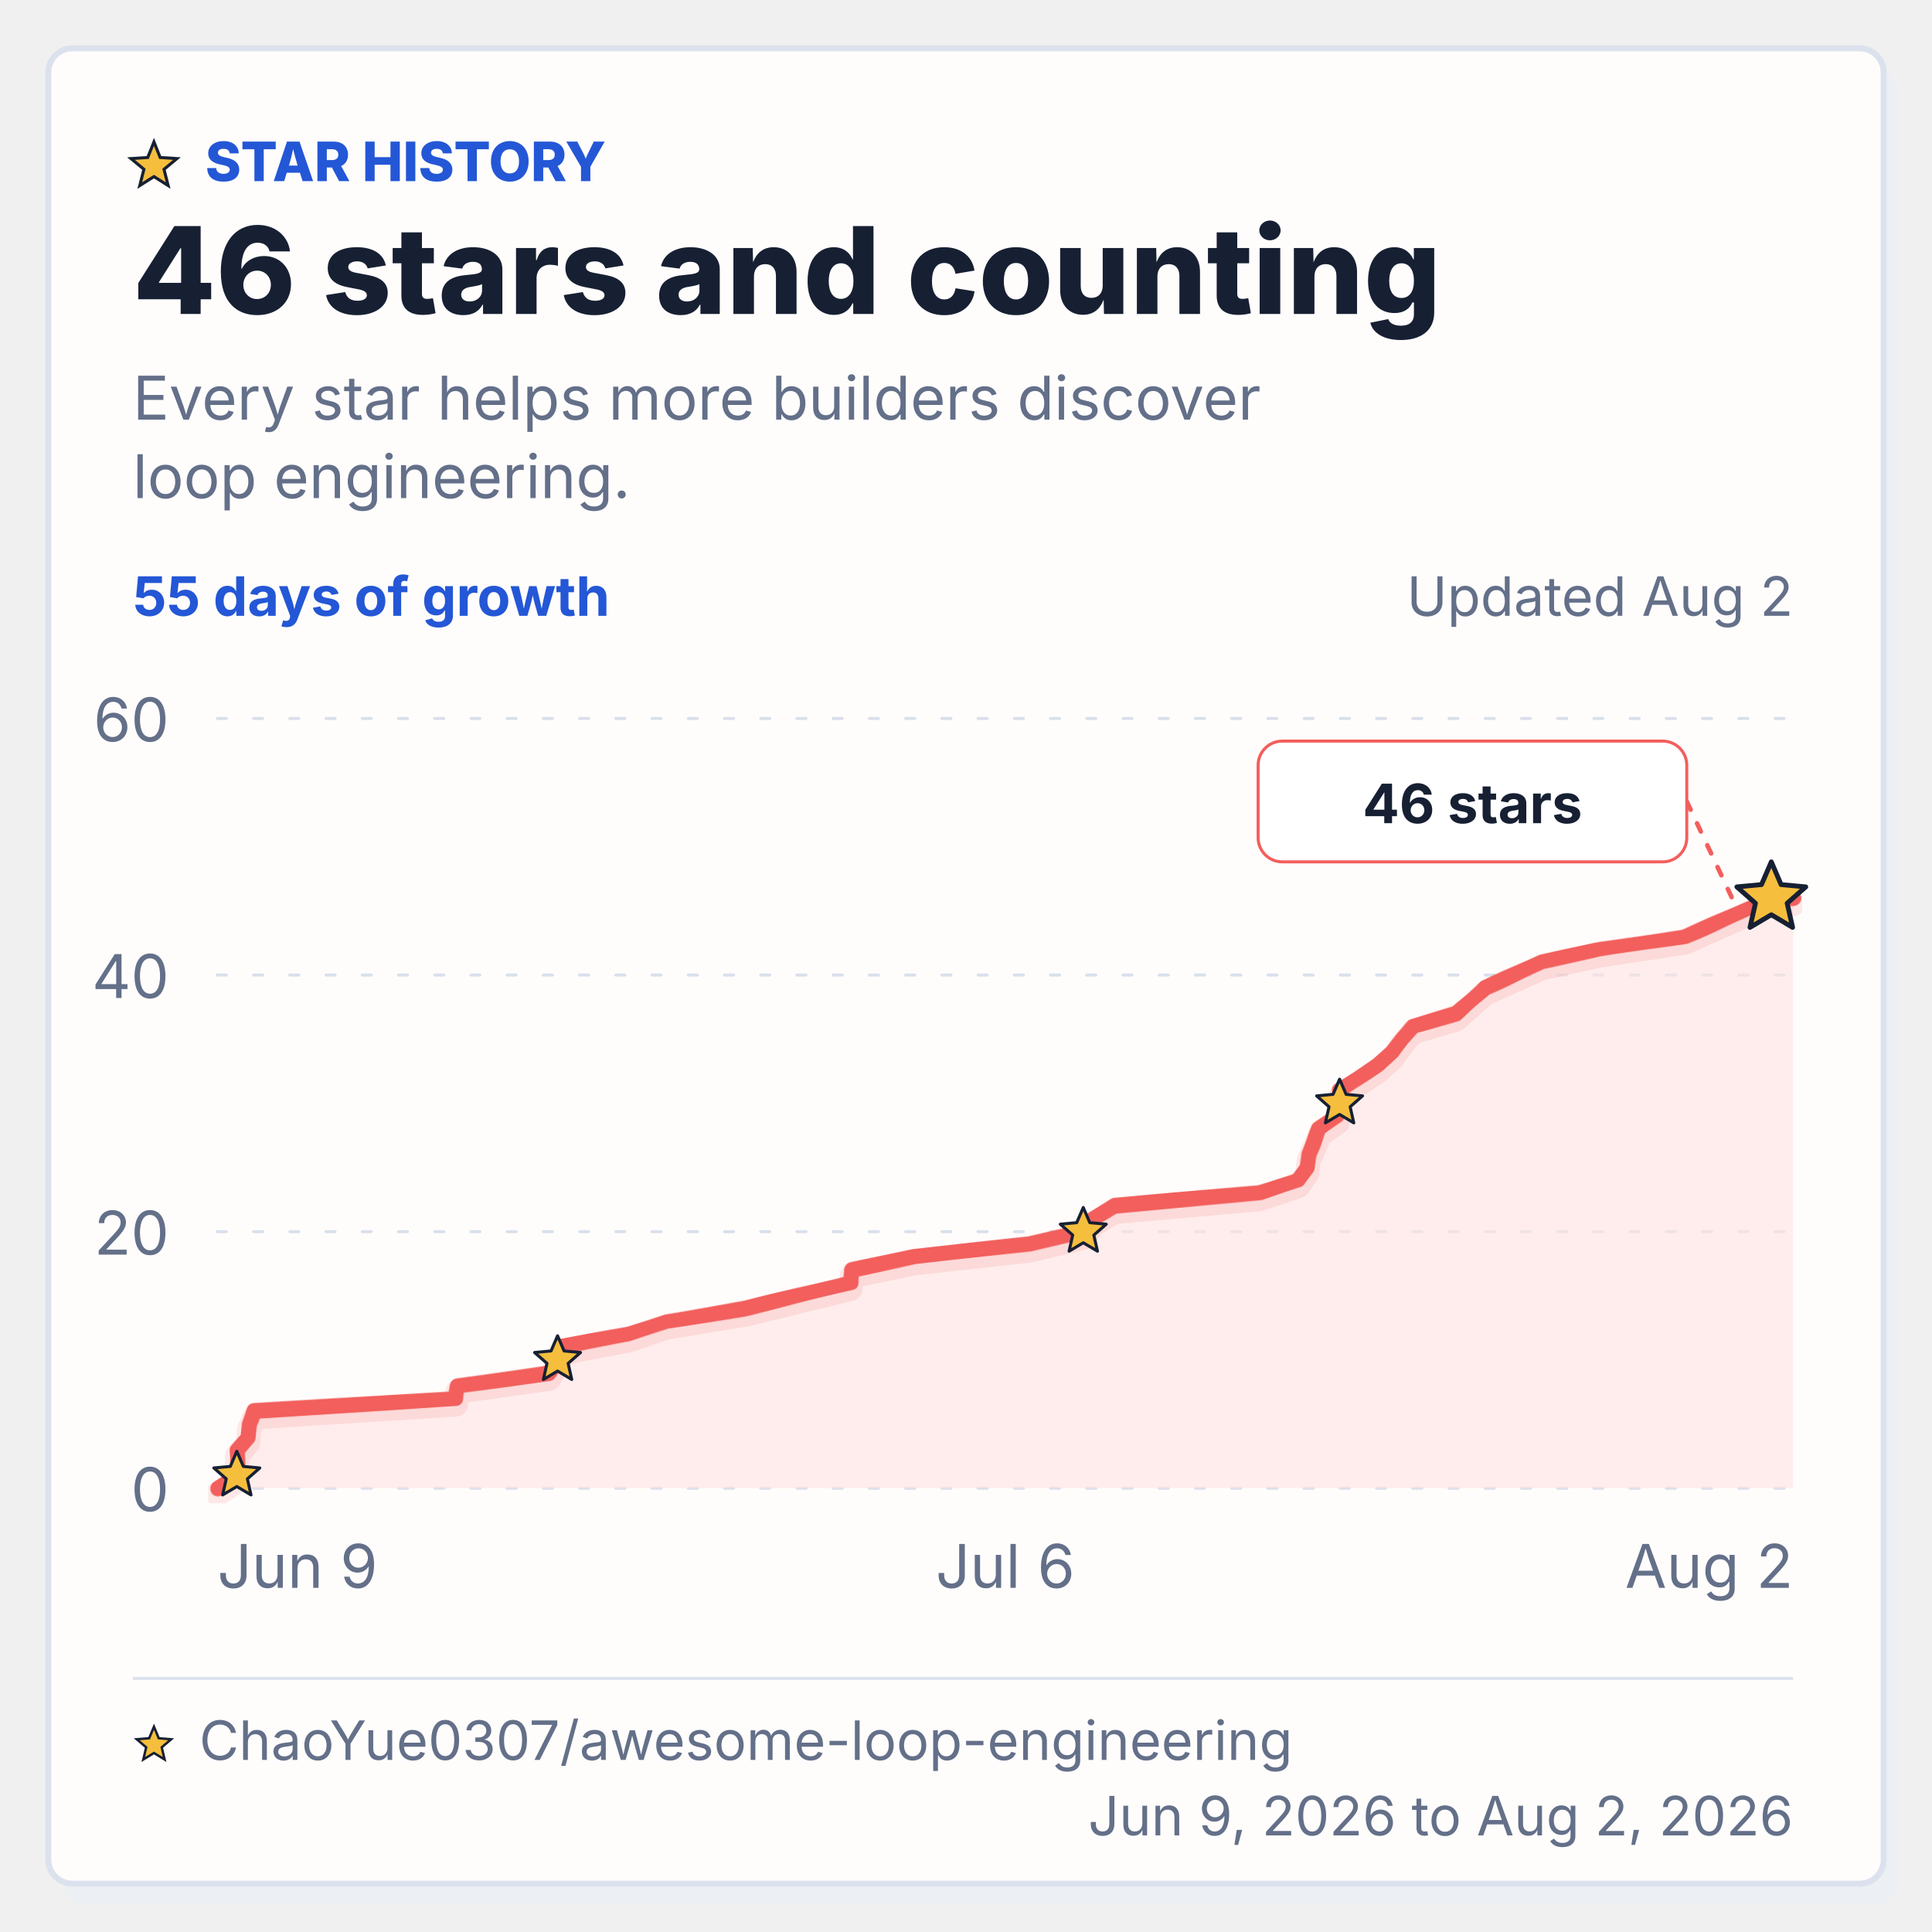
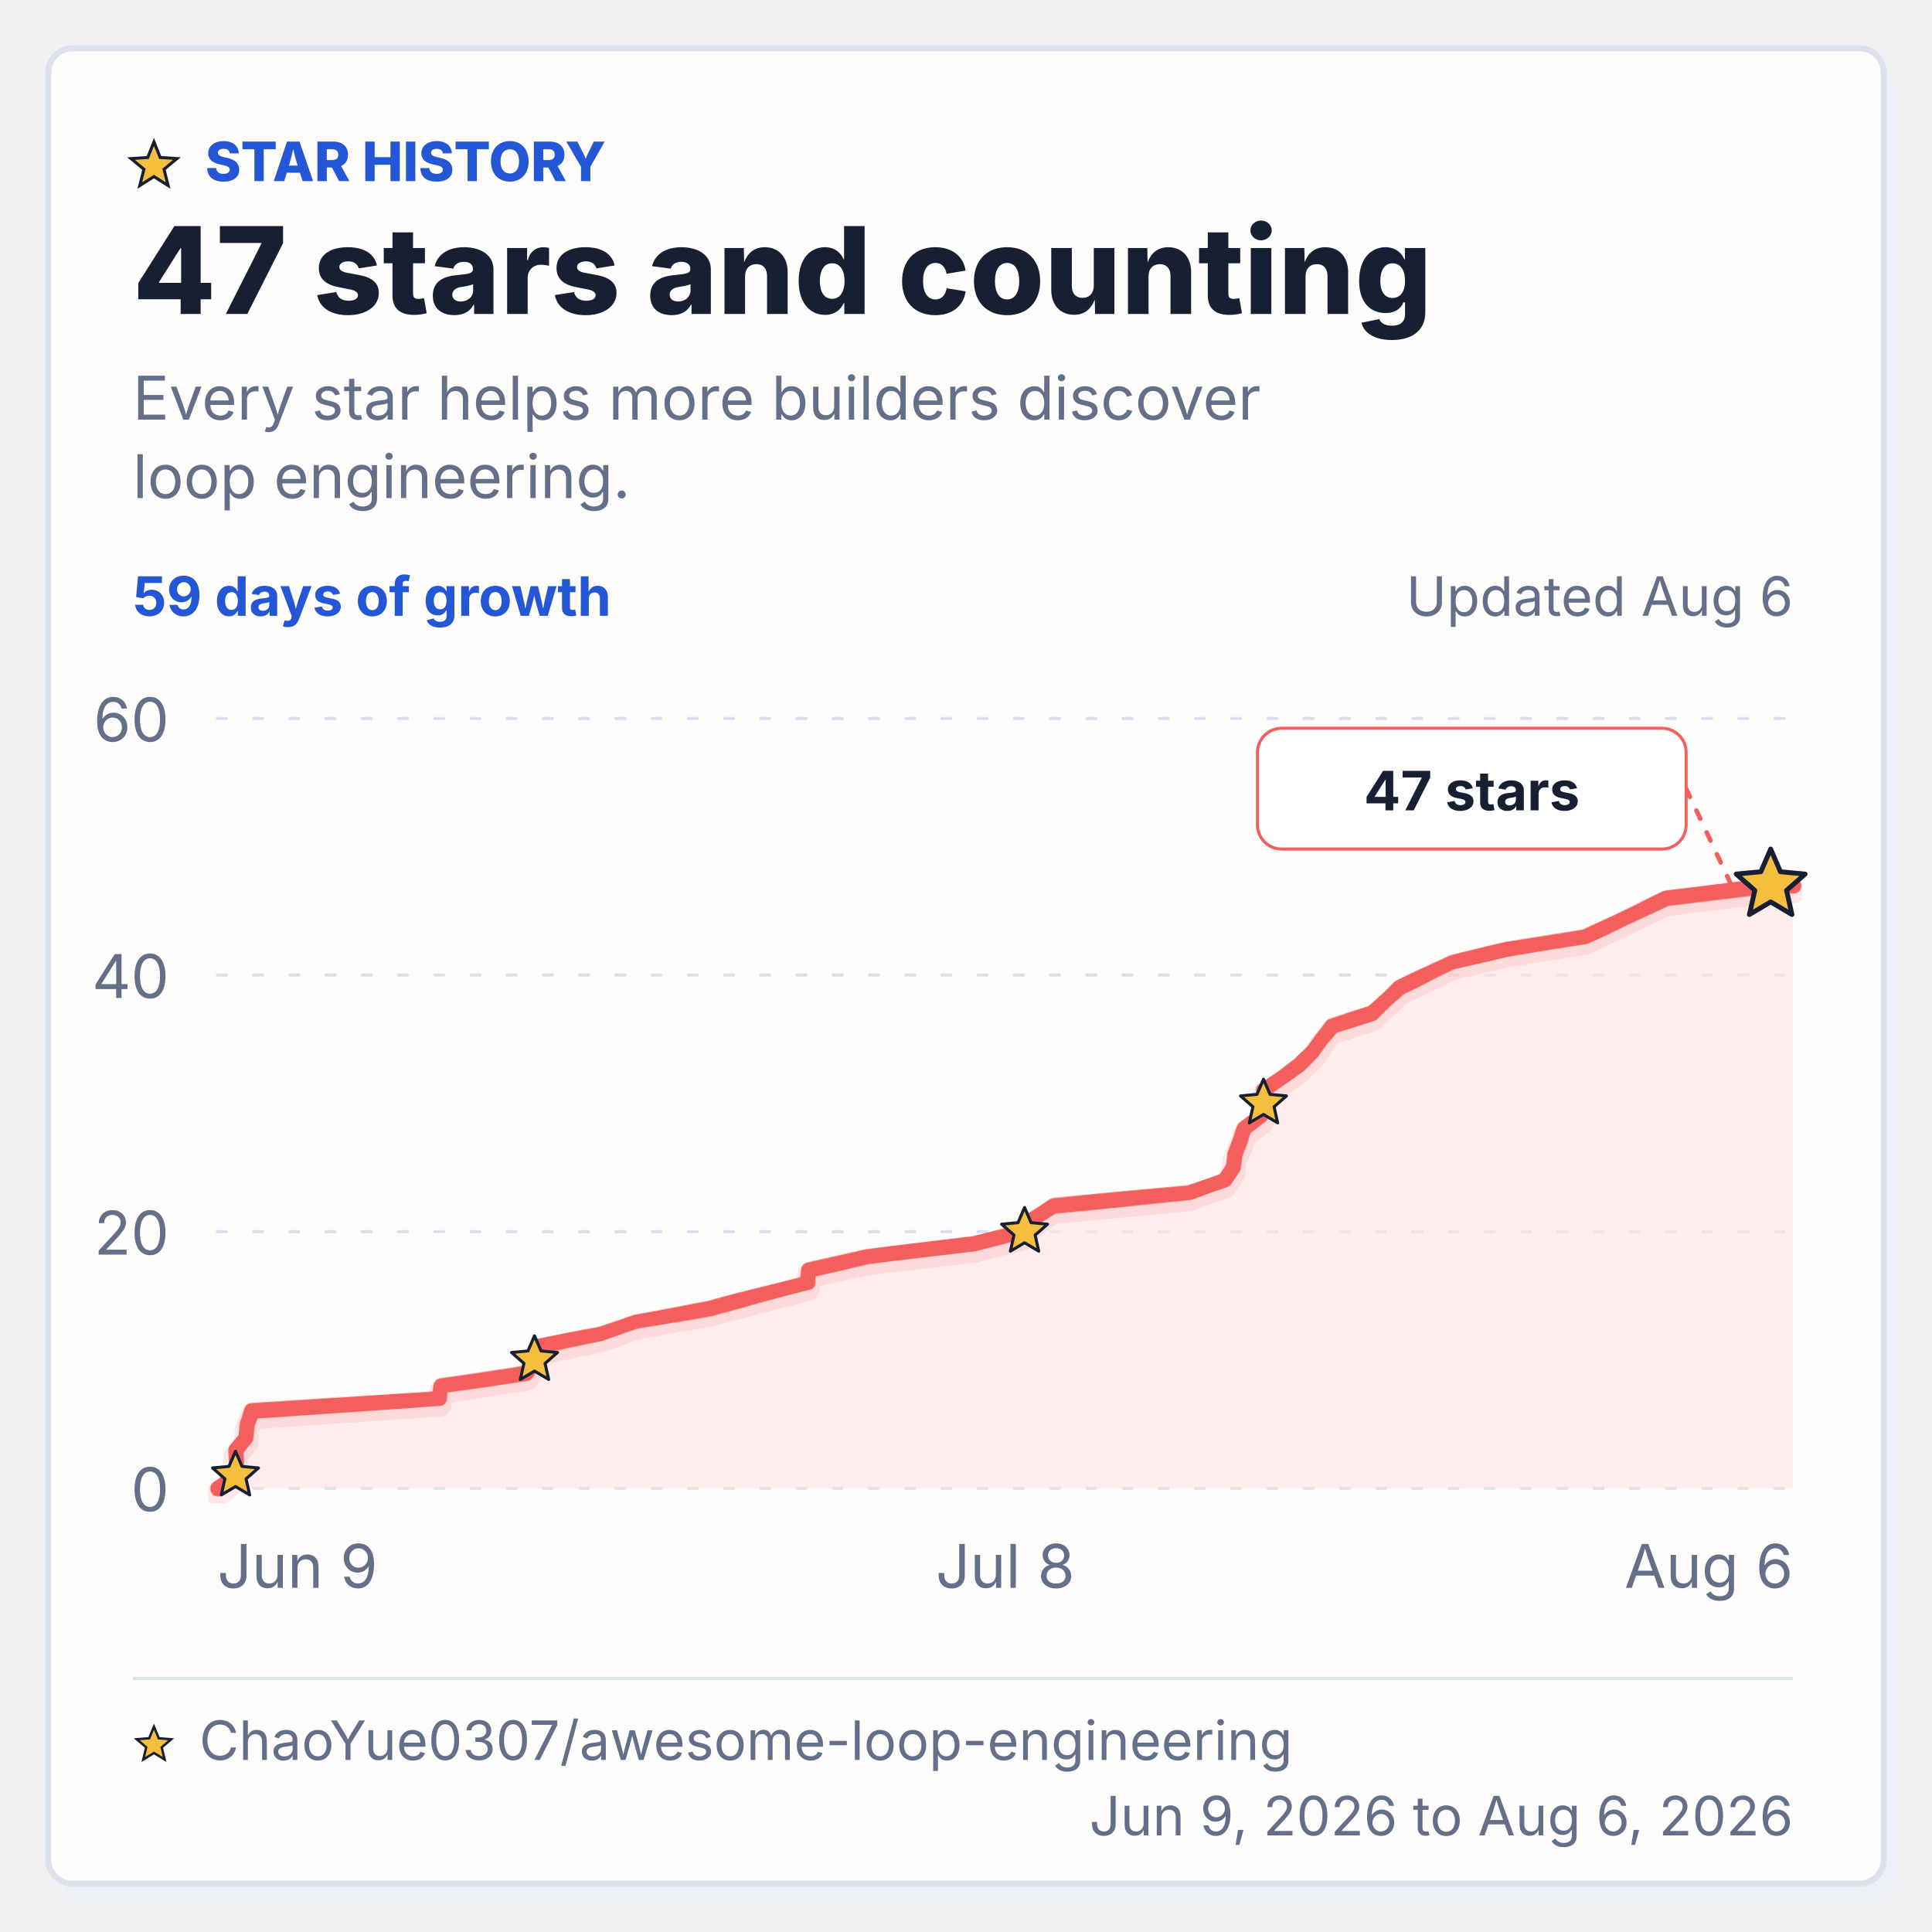
<svg xmlns="http://www.w3.org/2000/svg" width="640" height="640" viewBox="0 0 640 640" role="img" aria-labelledby="title desc">
  <style>
    text { font-family: ui-rounded, 'SF Pro Rounded', 'Nunito Sans', -apple-system, BlinkMacSystemFont, 'Segoe UI', sans-serif; letter-spacing: 0; }
  </style>
  <defs>
    <filter id="rough-line" x="-3%" y="-6%" width="106%" height="112%">
      <feTurbulence type="fractalNoise" baseFrequency="0.008 0.12" numOctaves="1" seed="17" result="noise" />
      <feDisplacementMap in="SourceGraphic" in2="noise" scale="1.2" xChannelSelector="R" yChannelSelector="G" />
    </filter>
    <clipPath id="plot-clip">
      <rect x="69" y="233" width="528" height="265" />
    </clipPath>
  </defs>
  <rect x="21" y="23" width="608" height="608" rx="8" fill="#E9EDF5" opacity="0.58" />
  <rect x="16" y="16" width="608" height="608" rx="8" fill="#FFFDFC" stroke="#DCE2ED" stroke-width="2" />
  <path d="M 51 47 L 53.06 52.17 L 58.61 52.53 L 54.33 56.08 L 55.7 61.47 L 51 58.5 L 46.3 61.47 L 47.67 56.08 L 43.39 52.53 L 48.94 52.17 Z" fill="#F5BE3D" stroke="#172033" stroke-width="1" />
  <text x="68" y="60" fill="#2457D6" font-size="18" font-weight="800">STAR HISTORY</text>
-   <text x="44" y="104" fill="#172033" font-size="40" font-weight="760">46 stars and counting</text>
+   <text x="44" y="104" fill="#172033" font-size="40" font-weight="760">47 stars and counting</text>
  <text x="44" y="139" fill="#647089" font-size="20">Every star helps more builders discover</text>
  <text x="44" y="165" fill="#647089" font-size="20">loop engineering.</text>
-   <text x="44" y="204" fill="#2457D6" font-size="18" font-weight="700">55 days of growth</text>
-   <text x="594" y="204" fill="#647089" font-size="18" text-anchor="end">Updated Aug 2</text>
+   <text x="44" y="204" fill="#2457D6" font-size="18" font-weight="700">59 days of growth</text>
+   <text x="594" y="204" fill="#647089" font-size="18" text-anchor="end">Updated Aug 6</text>
  <line x1="72" y1="493" x2="594" y2="493" stroke="#D9E0EB" stroke-width="1" stroke-dasharray="3 9" stroke-linecap="round" />
  <text x="56" y="500.6" fill="#647089" font-size="20" text-anchor="end">0</text>
  <line x1="72" y1="408" x2="594" y2="408" stroke="#D9E0EB" stroke-width="1" stroke-dasharray="3 9" stroke-linecap="round" />
  <text x="56" y="415.6" fill="#647089" font-size="20" text-anchor="end">20</text>
  <line x1="72" y1="323" x2="594" y2="323" stroke="#D9E0EB" stroke-width="1" stroke-dasharray="3 9" stroke-linecap="round" />
  <text x="56" y="330.6" fill="#647089" font-size="20" text-anchor="end">40</text>
  <line x1="72" y1="238" x2="594" y2="238" stroke="#D9E0EB" stroke-width="1" stroke-dasharray="3 9" stroke-linecap="round" />
  <text x="56" y="245.6" fill="#647089" font-size="20" text-anchor="end">60</text>
  <text x="72" y="526" fill="#647089" font-size="20" text-anchor="start">Jun 9</text>
-   <text x="333" y="526" fill="#647089" font-size="20" text-anchor="middle">Jul 6</text>
-   <text x="594" y="526" fill="#647089" font-size="20" text-anchor="end">Aug 2</text>
+   <text x="333" y="526" fill="#647089" font-size="20" text-anchor="middle">Jul 8</text>
+   <text x="594" y="526" fill="#647089" font-size="20" text-anchor="end">Aug 6</text>
  <g clip-path="url(#plot-clip)">
-     <path d="M 72 493 L 78.45 488.75 L 78.53 484.5 L 78.54 480.25 L 82.23 476 L 82.45 471.75 L 84.22 467.5 L 151 463.25 L 151.56 459 L 181.83 454.75 L 184.7 450.5 L 186.11 446.25 L 208.35 442 L 220.81 437.75 L 246.85 433.5 L 264.2 429.25 L 281.72 425 L 282.09 420.75 L 302.83 416.5 L 341.21 412.25 L 358.85 408 L 362.05 403.75 L 369.11 399.5 L 417.26 395.25 L 429.97 391 L 432.99 386.75 L 433.48 382.5 L 435.42 378.25 L 437.15 374 L 443.18 369.75 L 443.76 365.5 L 443.93 361.25 L 450.49 357 L 456.71 352.75 L 461.31 348.5 L 464.33 344.25 L 467.94 340 L 482.32 335.75 L 491.84 327.25 L 510.76 318.75 L 529.97 314.5 L 558.19 310.25 L 586.77 297.5 L 594 297.5 V 493 H 72 Z" fill="#FDE3E1" opacity="0.6" />
-     <path d="M 72 493 L 78.45 488.75 L 78.53 484.5 L 78.54 480.25 L 82.23 476 L 82.45 471.75 L 84.22 467.5 L 151 463.25 L 151.56 459 L 181.83 454.75 L 184.7 450.5 L 186.11 446.25 L 208.35 442 L 220.81 437.75 L 246.85 433.5 L 264.2 429.25 L 281.72 425 L 282.09 420.75 L 302.83 416.5 L 341.21 412.25 L 358.85 408 L 362.05 403.75 L 369.11 399.5 L 417.26 395.25 L 429.97 391 L 432.99 386.75 L 433.48 382.5 L 435.42 378.25 L 437.15 374 L 443.18 369.75 L 443.76 365.5 L 443.93 361.25 L 450.49 357 L 456.71 352.75 L 461.31 348.5 L 464.33 344.25 L 467.94 340 L 482.32 335.75 L 491.84 327.25 L 510.76 318.75 L 529.97 314.5 L 558.19 310.25 L 586.77 297.5 L 594 297.5" fill="none" stroke="#F25F5C" stroke-width="8" stroke-linejoin="round" stroke-linecap="round" opacity="0.13" transform="translate(0 2)" />
-     <path d="M 72 493 L 78.45 488.75 L 78.53 484.5 L 78.54 480.25 L 82.23 476 L 82.45 471.75 L 84.22 467.5 L 151 463.25 L 151.56 459 L 181.83 454.75 L 184.7 450.5 L 186.11 446.25 L 208.35 442 L 220.81 437.75 L 246.85 433.5 L 264.2 429.25 L 281.72 425 L 282.09 420.75 L 302.83 416.5 L 341.21 412.25 L 358.85 408 L 362.05 403.75 L 369.11 399.5 L 417.26 395.25 L 429.97 391 L 432.99 386.75 L 433.48 382.5 L 435.42 378.25 L 437.15 374 L 443.18 369.75 L 443.76 365.5 L 443.93 361.25 L 450.49 357 L 456.71 352.75 L 461.31 348.5 L 464.33 344.25 L 467.94 340 L 482.32 335.75 L 491.84 327.25 L 510.76 318.75 L 529.97 314.5 L 558.19 310.25 L 586.77 297.5 L 594 297.5" fill="none" stroke="#F25F5C" stroke-width="5" stroke-linejoin="round" stroke-linecap="round" filter="url(#rough-line)" />
+     <path d="M 72 493 L 78.01 488.75 L 78.08 484.5 L 78.1 480.25 L 81.54 476 L 81.74 471.75 L 83.39 467.5 L 145.64 463.25 L 146.17 459 L 174.38 454.75 L 177.06 450.5 L 178.37 446.25 L 199.1 442 L 210.72 437.75 L 234.99 433.5 L 251.17 429.25 L 267.5 425 L 267.85 420.75 L 287.18 416.5 L 322.95 412.25 L 339.4 408 L 342.38 403.75 L 348.96 399.5 L 393.85 395.25 L 405.7 391 L 408.51 386.75 L 408.97 382.5 L 410.78 378.25 L 412.4 374 L 418.01 369.75 L 418.55 365.5 L 418.71 361.25 L 424.83 357 L 430.63 352.75 L 434.92 348.5 L 437.73 344.25 L 441.1 340 L 454.5 335.75 L 463.38 327.25 L 481.01 318.75 L 498.92 314.5 L 525.22 310.25 L 551.87 297.5 L 586.56 293.25 L 594 293.25 V 493 H 72 Z" fill="#FDE3E1" opacity="0.6" />
+     <path d="M 72 493 L 78.01 488.75 L 78.08 484.5 L 78.1 480.25 L 81.54 476 L 81.74 471.75 L 83.39 467.5 L 145.64 463.25 L 146.17 459 L 174.38 454.75 L 177.06 450.5 L 178.37 446.25 L 199.1 442 L 210.72 437.75 L 234.99 433.5 L 251.17 429.25 L 267.5 425 L 267.85 420.75 L 287.18 416.5 L 322.95 412.25 L 339.4 408 L 342.38 403.75 L 348.96 399.5 L 393.85 395.25 L 405.7 391 L 408.51 386.75 L 408.97 382.5 L 410.78 378.25 L 412.4 374 L 418.01 369.75 L 418.55 365.5 L 418.71 361.25 L 424.83 357 L 430.63 352.75 L 434.92 348.5 L 437.73 344.25 L 441.1 340 L 454.5 335.75 L 463.38 327.25 L 481.01 318.75 L 498.92 314.5 L 525.22 310.25 L 551.87 297.5 L 586.56 293.25 L 594 293.25" fill="none" stroke="#F25F5C" stroke-width="8" stroke-linejoin="round" stroke-linecap="round" opacity="0.13" transform="translate(0 2)" />
+     <path d="M 72 493 L 78.01 488.75 L 78.08 484.5 L 78.1 480.25 L 81.54 476 L 81.74 471.75 L 83.39 467.5 L 145.64 463.25 L 146.17 459 L 174.38 454.75 L 177.06 450.5 L 178.37 446.25 L 199.1 442 L 210.72 437.75 L 234.99 433.5 L 251.17 429.25 L 267.5 425 L 267.85 420.75 L 287.18 416.5 L 322.95 412.25 L 339.4 408 L 342.38 403.75 L 348.96 399.5 L 393.85 395.25 L 405.7 391 L 408.51 386.75 L 408.97 382.5 L 410.78 378.25 L 412.4 374 L 418.01 369.75 L 418.55 365.5 L 418.71 361.25 L 424.83 357 L 430.63 352.75 L 434.92 348.5 L 437.73 344.25 L 441.1 340 L 454.5 335.75 L 463.38 327.25 L 481.01 318.75 L 498.92 314.5 L 525.22 310.25 L 551.87 297.5 L 586.56 293.25 L 594 293.25" fill="none" stroke="#F25F5C" stroke-width="5" stroke-linejoin="round" stroke-linecap="round" filter="url(#rough-line)" />
  </g>
-   <path d="M 78.45 480.75 L 80.61 485.77 L 86.06 486.28 L 81.95 489.89 L 83.15 495.22 L 78.45 492.43 L 73.75 495.22 L 74.95 489.89 L 70.84 486.28 L 76.29 485.77 Z" fill="#F5BE3D" stroke="#172033" stroke-width="1" stroke-linejoin="round" />
-   <path d="M 184.7 442.5 L 186.86 447.52 L 192.31 448.03 L 188.2 451.64 L 189.4 456.97 L 184.7 454.18 L 180 456.97 L 181.2 451.64 L 177.09 448.03 L 182.54 447.52 Z" fill="#F5BE3D" stroke="#172033" stroke-width="1" stroke-linejoin="round" />
-   <path d="M 358.85 400 L 361.01 405.02 L 366.46 405.53 L 362.35 409.14 L 363.55 414.47 L 358.85 411.68 L 354.15 414.47 L 355.35 409.14 L 351.24 405.53 L 356.68 405.02 Z" fill="#F5BE3D" stroke="#172033" stroke-width="1" stroke-linejoin="round" />
-   <path d="M 443.76 357.5 L 445.92 362.52 L 451.36 363.03 L 447.26 366.64 L 448.46 371.97 L 443.76 369.18 L 439.05 371.97 L 440.26 366.64 L 436.15 363.03 L 441.59 362.52 Z" fill="#F5BE3D" stroke="#172033" stroke-width="1" stroke-linejoin="round" />
-   <path d="M 586.77 285.5 L 590.01 293.03 L 598.18 293.79 L 592.02 299.21 L 593.82 307.21 L 586.77 303.02 L 579.71 307.21 L 581.52 299.21 L 575.36 293.79 L 583.52 293.03 Z" fill="#F5BE3D" stroke="#172033" stroke-width="1.6" stroke-linejoin="round" />
-   <path d="M 558.77 265.5 L 573.77 297.5" fill="none" stroke="#F25F5C" stroke-width="1.5" stroke-dasharray="3 5" stroke-linecap="round" />
-   <rect x="416.77" y="245.5" width="142" height="40" rx="8" fill="#FFFFFF" stroke="#F25F5C" />
-   <text x="487.77" y="272.7" fill="#172033" font-size="18" font-weight="700" text-anchor="middle">46 stars</text>
+   <path d="M 78.01 480.75 L 80.18 485.77 L 85.62 486.28 L 81.51 489.89 L 82.72 495.22 L 78.01 492.43 L 73.31 495.22 L 74.51 489.89 L 70.41 486.28 L 75.85 485.77 Z" fill="#F5BE3D" stroke="#172033" stroke-width="1" stroke-linejoin="round" />
+   <path d="M 177.06 442.5 L 179.22 447.52 L 184.67 448.03 L 180.56 451.64 L 181.76 456.97 L 177.06 454.18 L 172.36 456.97 L 173.56 451.64 L 169.45 448.03 L 174.9 447.52 Z" fill="#F5BE3D" stroke="#172033" stroke-width="1" stroke-linejoin="round" />
+   <path d="M 339.4 400 L 341.56 405.02 L 347.01 405.53 L 342.9 409.14 L 344.1 414.47 L 339.4 411.68 L 334.7 414.47 L 335.9 409.14 L 331.79 405.53 L 337.24 405.02 Z" fill="#F5BE3D" stroke="#172033" stroke-width="1" stroke-linejoin="round" />
+   <path d="M 418.55 357.5 L 420.71 362.52 L 426.16 363.03 L 422.05 366.64 L 423.25 371.97 L 418.55 369.18 L 413.85 371.97 L 415.05 366.64 L 410.94 363.03 L 416.39 362.52 Z" fill="#F5BE3D" stroke="#172033" stroke-width="1" stroke-linejoin="round" />
+   <path d="M 586.56 281.25 L 589.8 288.78 L 597.97 289.54 L 591.81 294.96 L 593.61 302.96 L 586.56 298.77 L 579.5 302.96 L 581.31 294.96 L 575.14 289.54 L 583.31 288.78 Z" fill="#F5BE3D" stroke="#172033" stroke-width="1.6" stroke-linejoin="round" />
+   <path d="M 558.56 261.25 L 573.56 293.25" fill="none" stroke="#F25F5C" stroke-width="1.5" stroke-dasharray="3 5" stroke-linecap="round" />
+   <rect x="416.56" y="241.25" width="142" height="40" rx="8" fill="#FFFFFF" stroke="#F25F5C" />
+   <text x="487.56" y="268.45" fill="#172033" font-size="18" font-weight="700" text-anchor="middle">47 stars</text>
  <line x1="44" y1="556" x2="594" y2="556" stroke="#DCE2ED" />
  <path d="M 51 572 L 52.59 575.82 L 56.71 576.15 L 53.57 578.83 L 54.53 582.85 L 51 580.7 L 47.47 582.85 L 48.43 578.83 L 45.29 576.15 L 49.41 575.82 Z" fill="#F5BE3D" stroke="#172033" stroke-width="0.8" />
  <text x="66" y="583" fill="#647089" font-size="18">ChaoYue0307/awesome-loop-engineering</text>
-   <text x="594" y="608" fill="#647089" font-size="18" text-anchor="end">Jun 9, 2026 to Aug 2, 2026</text>
+   <text x="594" y="608" fill="#647089" font-size="18" text-anchor="end">Jun 9, 2026 to Aug 6, 2026</text>
</svg>
